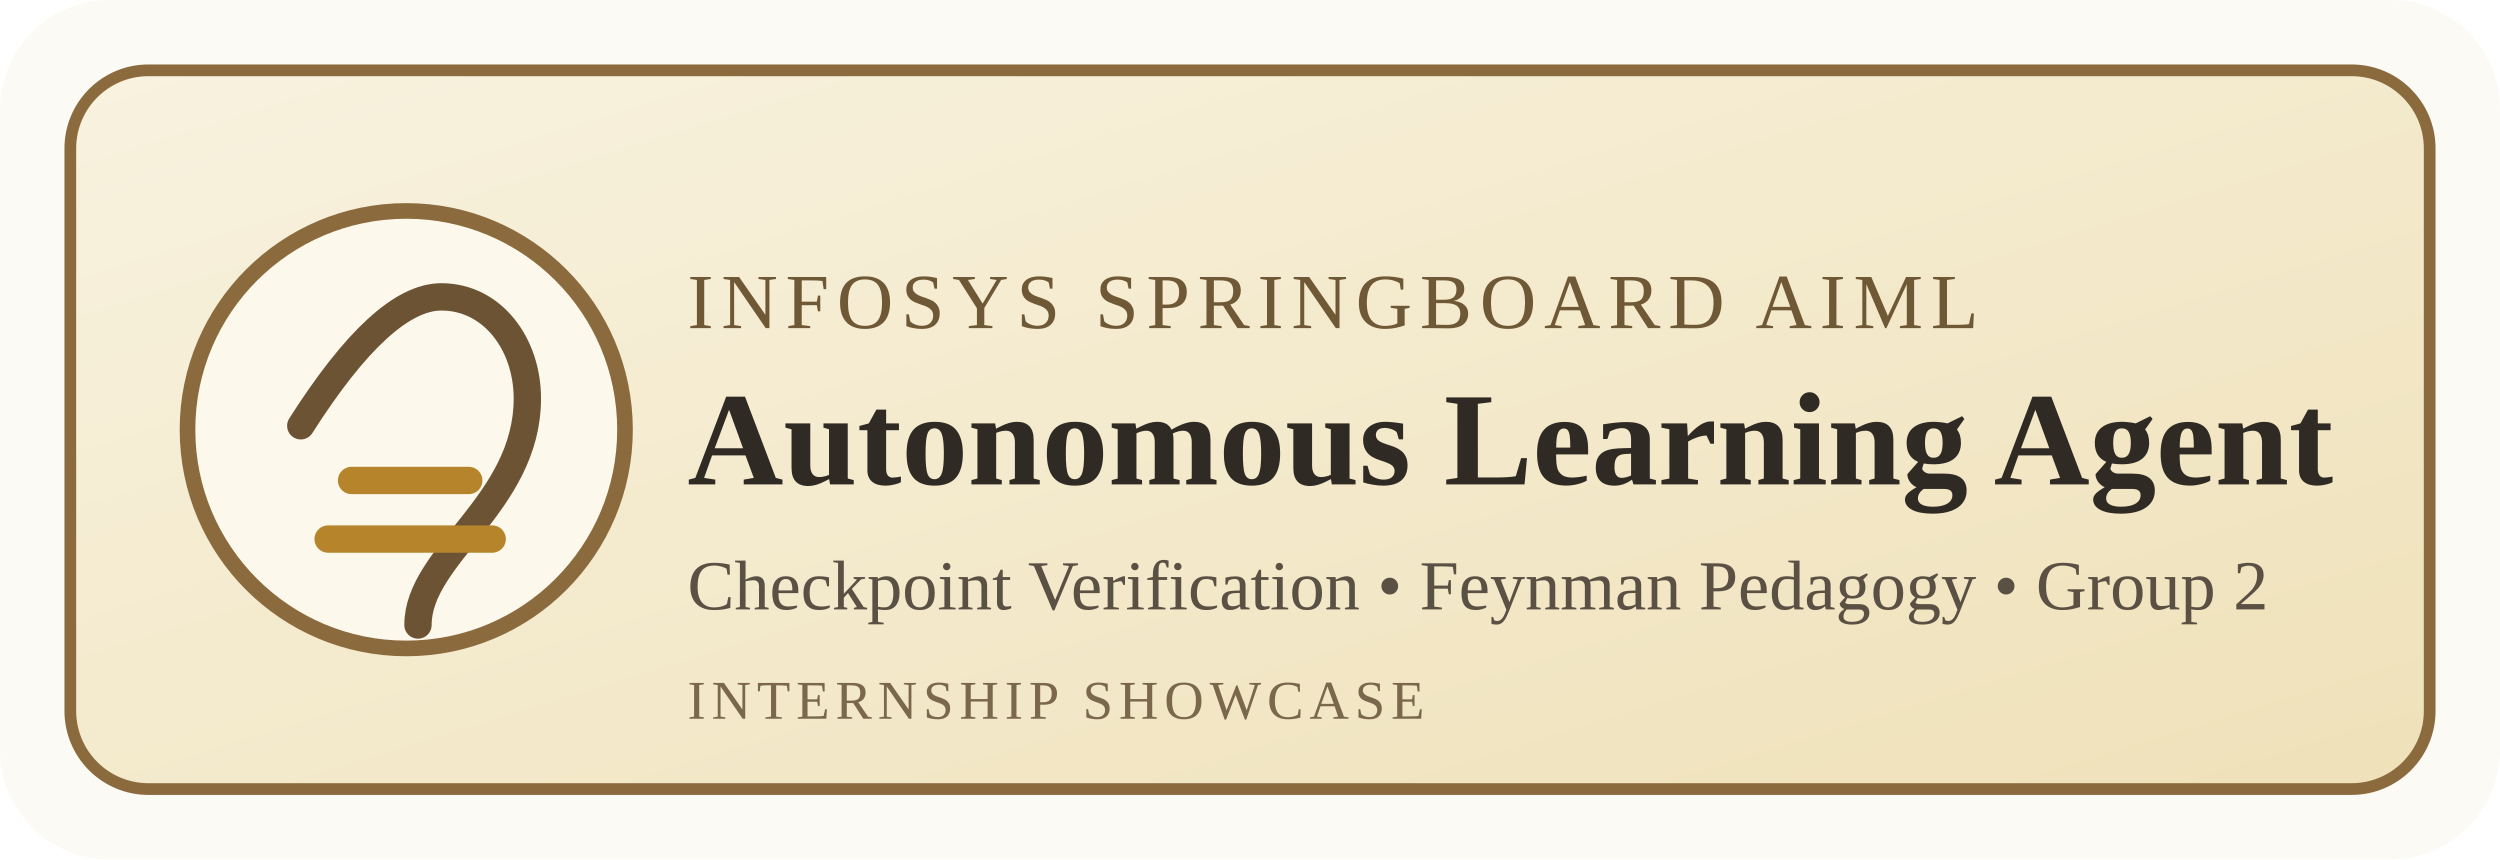
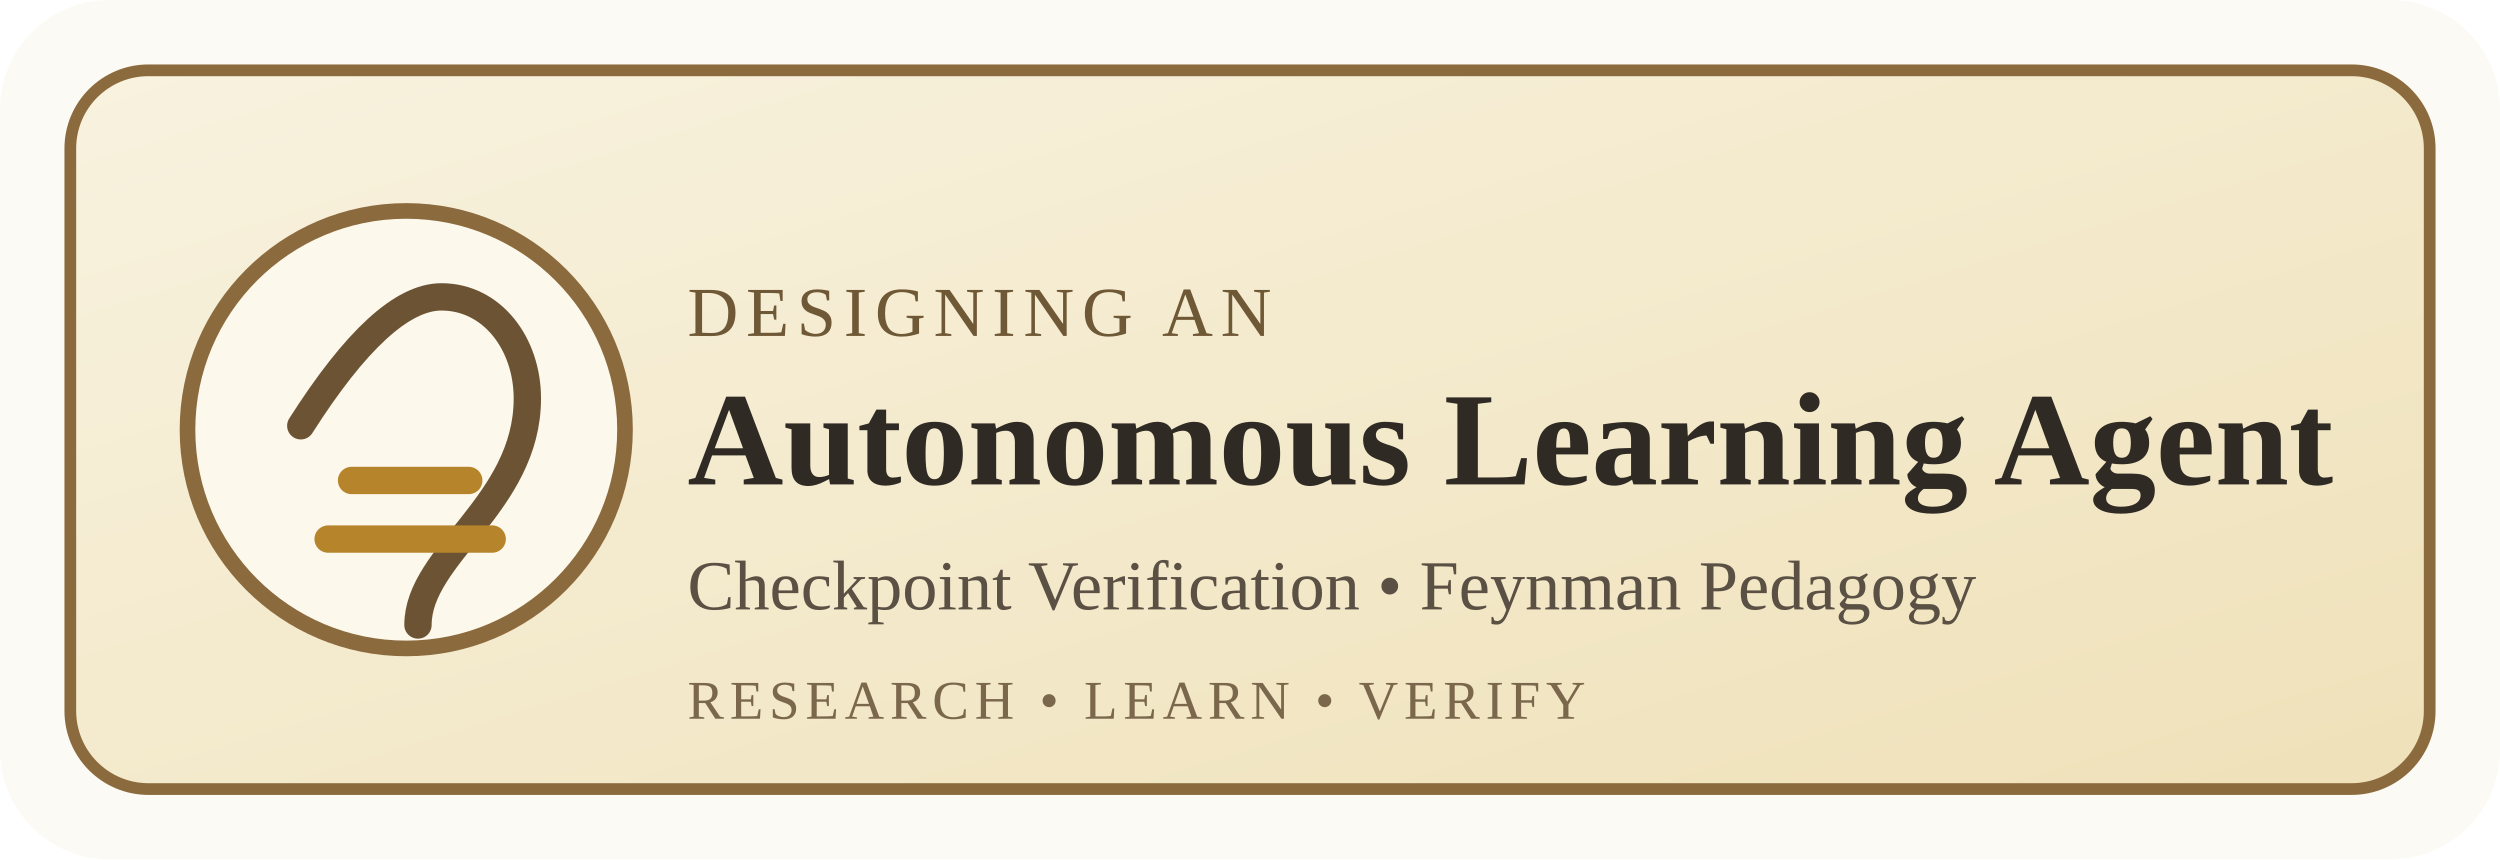
<svg xmlns="http://www.w3.org/2000/svg" viewBox="0 0 640 220" role="img" aria-labelledby="title desc">
  <defs>
    <linearGradient id="panel" x1="0%" y1="0%" x2="100%" y2="100%">
      <stop offset="0%" stop-color="#f8f2df" />
      <stop offset="100%" stop-color="#efe1b9" />
    </linearGradient>
  </defs>
  <rect width="640" height="220" rx="28" fill="#fcfaf4" />
  <rect x="18" y="18" width="604" height="184" rx="20" fill="url(#panel)" stroke="#8b6a3d" stroke-width="3" />
  <circle cx="104" cy="110" r="56" fill="#fdf8ec" stroke="#8b6a3d" stroke-width="4" />
  <path d="M77 109c14-22 26-33 36-33 13 0 22 12 22 26 0 27-28 40-28 58" fill="none" stroke="#6c5334" stroke-linecap="round" stroke-linejoin="round" stroke-width="7" />
  <path d="M90 123h30" stroke="#b6842b" stroke-linecap="round" stroke-width="7" />
  <path d="M84 138h42" stroke="#b6842b" stroke-linecap="round" stroke-width="7" />
-   <text x="176" y="84" fill="#6f5835" font-family="Georgia, 'Times New Roman', serif" font-size="20" letter-spacing="2">INFOSYS SPRINGBOARD AIML</text>
+   <text x="176" y="86" fill="#6f5835" font-family="Georgia, 'Times New Roman', serif" font-size="18" letter-spacing="2">DESIGNING AN</text>
  <text x="176" y="124" fill="#2f2a24" font-family="Georgia, 'Times New Roman', serif" font-size="34" font-weight="700">Autonomous Learning Agent</text>
-   <text x="176" y="156" fill="#5a5043" font-family="Georgia, 'Times New Roman', serif" font-size="18">Checkpoint Verification • Feynman Pedagogy • Group 2</text>
-   <text x="176" y="184" fill="#7a674c" font-family="Georgia, 'Times New Roman', serif" font-size="14" letter-spacing="1.5">INTERNSHIP SHOWCASE</text>
+   <text x="176" y="156" fill="#5a5043" font-family="Georgia, 'Times New Roman', serif" font-size="18">Checkpoint Verification • Feynman Pedagogy</text>
+   <text x="176" y="184" fill="#7a674c" font-family="Georgia, 'Times New Roman', serif" font-size="14" letter-spacing="1.5">RESEARCH • LEARN • VERIFY</text>
</svg>
